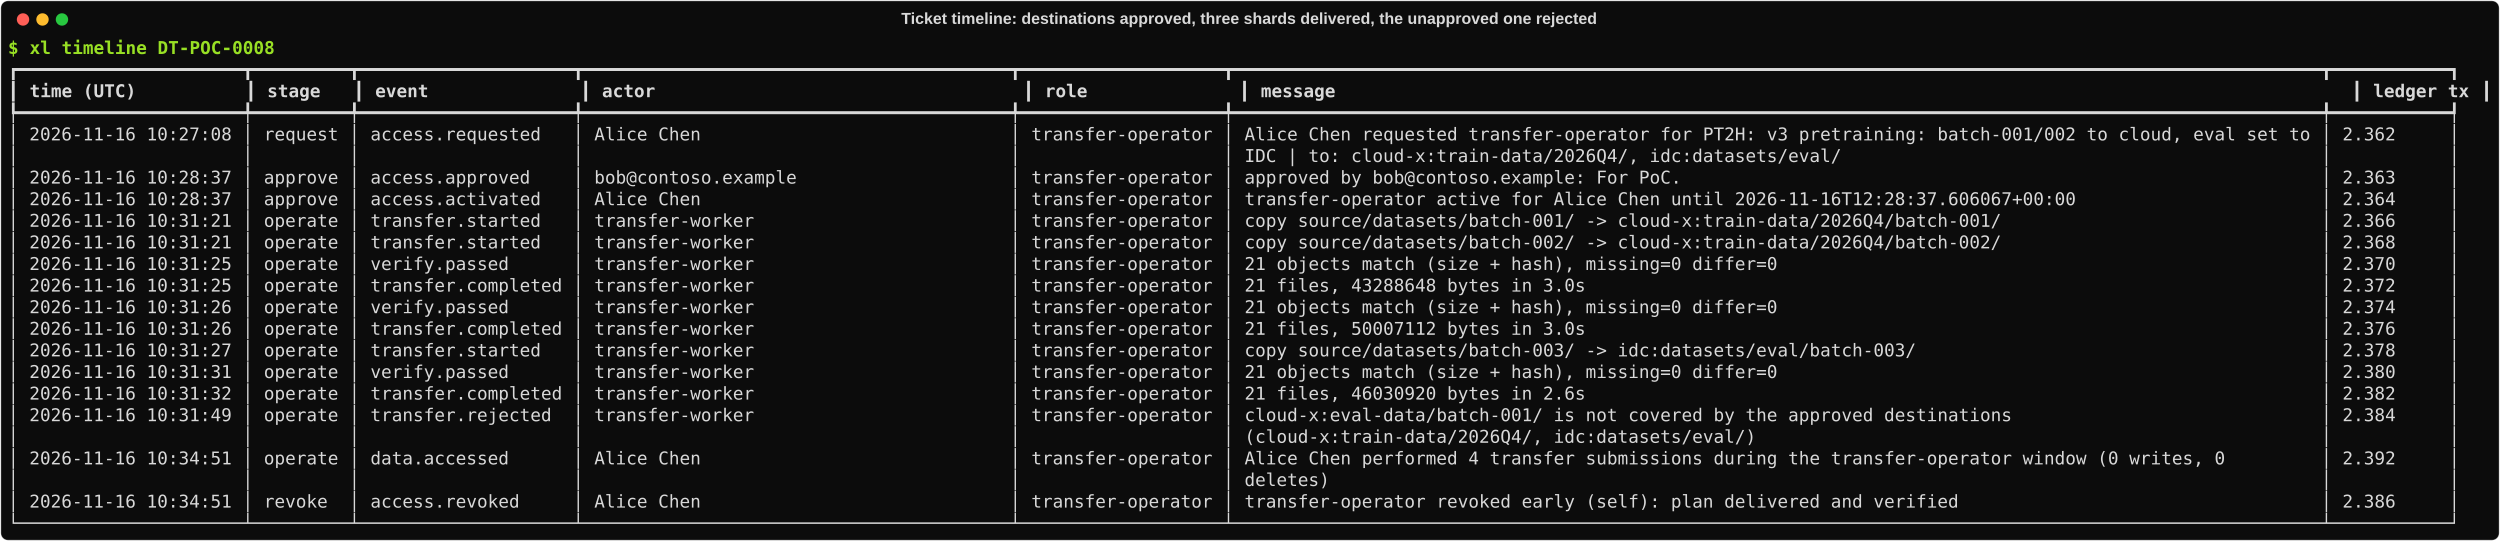
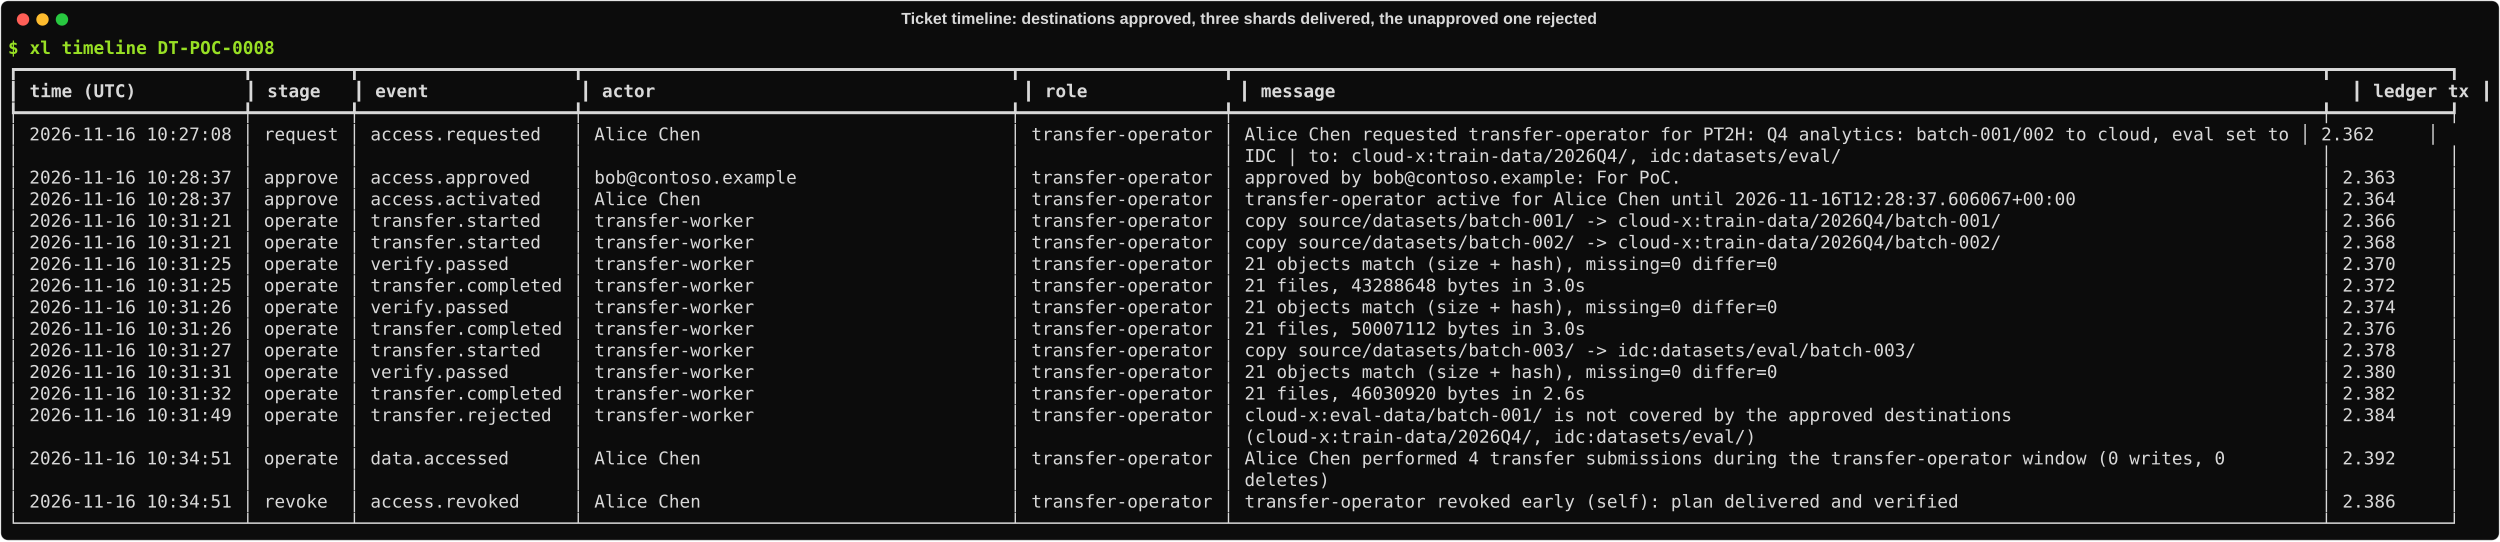
<svg xmlns="http://www.w3.org/2000/svg" class="rich-terminal" viewBox="0 0 2824 611.2">
  <style>

    @font-face {
        font-family: "Fira Code";
        src: local("FiraCode-Regular"),
                url("https://cdnjs.cloudflare.com/ajax/libs/firacode/6.2.0/woff2/FiraCode-Regular.woff2") format("woff2"),
                url("https://cdnjs.cloudflare.com/ajax/libs/firacode/6.2.0/woff/FiraCode-Regular.woff") format("woff");
        font-style: normal;
        font-weight: 400;
    }
    @font-face {
        font-family: "Fira Code";
        src: local("FiraCode-Bold"),
                url("https://cdnjs.cloudflare.com/ajax/libs/firacode/6.2.0/woff2/FiraCode-Bold.woff2") format("woff2"),
                url("https://cdnjs.cloudflare.com/ajax/libs/firacode/6.2.0/woff/FiraCode-Bold.woff") format("woff");
        font-style: bold;
        font-weight: 700;
    }

    .terminal-2677710854-matrix {
        font-family: Fira Code, monospace;
        font-size: 20px;
        line-height: 24.4px;
        font-variant-east-asian: full-width;
    }

    .terminal-2677710854-title {
        font-size: 18px;
        font-weight: bold;
        font-family: arial;
    }

    .terminal-2677710854-r1 { fill: #98e024;font-weight: bold }
.terminal-2677710854-r2 { fill: #d9d9d9 }
.terminal-2677710854-r3 { fill: #d9d9d9;font-weight: bold }
    </style>
  <defs>
    <clipPath id="terminal-2677710854-clip-terminal">
      <rect x="0" y="0" width="2805.0" height="560.2" />
    </clipPath>
    <clipPath id="terminal-2677710854-line-0">
      <rect x="0" y="1.5" width="2806" height="24.65" />
    </clipPath>
    <clipPath id="terminal-2677710854-line-1">
      <rect x="0" y="25.9" width="2806" height="24.65" />
    </clipPath>
    <clipPath id="terminal-2677710854-line-2">
      <rect x="0" y="50.3" width="2806" height="24.65" />
    </clipPath>
    <clipPath id="terminal-2677710854-line-3">
      <rect x="0" y="74.7" width="2806" height="24.65" />
    </clipPath>
    <clipPath id="terminal-2677710854-line-4">
      <rect x="0" y="99.1" width="2806" height="24.65" />
    </clipPath>
    <clipPath id="terminal-2677710854-line-5">
      <rect x="0" y="123.5" width="2806" height="24.65" />
    </clipPath>
    <clipPath id="terminal-2677710854-line-6">
      <rect x="0" y="147.9" width="2806" height="24.65" />
    </clipPath>
    <clipPath id="terminal-2677710854-line-7">
      <rect x="0" y="172.3" width="2806" height="24.65" />
    </clipPath>
    <clipPath id="terminal-2677710854-line-8">
      <rect x="0" y="196.7" width="2806" height="24.65" />
    </clipPath>
    <clipPath id="terminal-2677710854-line-9">
      <rect x="0" y="221.1" width="2806" height="24.65" />
    </clipPath>
    <clipPath id="terminal-2677710854-line-10">
      <rect x="0" y="245.5" width="2806" height="24.65" />
    </clipPath>
    <clipPath id="terminal-2677710854-line-11">
      <rect x="0" y="269.9" width="2806" height="24.65" />
    </clipPath>
    <clipPath id="terminal-2677710854-line-12">
      <rect x="0" y="294.3" width="2806" height="24.65" />
    </clipPath>
    <clipPath id="terminal-2677710854-line-13">
      <rect x="0" y="318.7" width="2806" height="24.65" />
    </clipPath>
    <clipPath id="terminal-2677710854-line-14">
      <rect x="0" y="343.1" width="2806" height="24.65" />
    </clipPath>
    <clipPath id="terminal-2677710854-line-15">
      <rect x="0" y="367.5" width="2806" height="24.65" />
    </clipPath>
    <clipPath id="terminal-2677710854-line-16">
      <rect x="0" y="391.9" width="2806" height="24.65" />
    </clipPath>
    <clipPath id="terminal-2677710854-line-17">
      <rect x="0" y="416.3" width="2806" height="24.65" />
    </clipPath>
    <clipPath id="terminal-2677710854-line-18">
      <rect x="0" y="440.7" width="2806" height="24.65" />
    </clipPath>
    <clipPath id="terminal-2677710854-line-19">
      <rect x="0" y="465.1" width="2806" height="24.65" />
    </clipPath>
    <clipPath id="terminal-2677710854-line-20">
      <rect x="0" y="489.5" width="2806" height="24.65" />
    </clipPath>
    <clipPath id="terminal-2677710854-line-21">
      <rect x="0" y="513.9" width="2806" height="24.65" />
    </clipPath>
  </defs>
  <rect fill="#0c0c0c" stroke="rgba(255,255,255,0.35)" stroke-width="1" x="1" y="1" width="2822" height="609.2" rx="8" />
  <text class="terminal-2677710854-title" fill="#d9d9d9" text-anchor="middle" x="1411" y="27">Ticket timeline: destinations approved, three shards delivered, the unapproved one rejected</text>
  <g transform="translate(26,22)">
    <circle cx="0" cy="0" r="7" fill="#ff5f57" />
    <circle cx="22" cy="0" r="7" fill="#febc2e" />
    <circle cx="44" cy="0" r="7" fill="#28c840" />
  </g>
  <g transform="translate(9, 41)" clip-path="url(#terminal-2677710854-clip-terminal)">
    <g class="terminal-2677710854-matrix">
      <text class="terminal-2677710854-r1" x="0" y="20" textLength="24.4" clip-path="url(#terminal-2677710854-line-0)">$ </text>
      <text class="terminal-2677710854-r1" x="24.4" y="20" textLength="280.6" clip-path="url(#terminal-2677710854-line-0)">xl timeline DT-POC-0008</text>
      <text class="terminal-2677710854-r2" x="2806" y="20" textLength="12.2" clip-path="url(#terminal-2677710854-line-0)">
</text>
      <text class="terminal-2677710854-r2" x="0" y="44.4" textLength="2806" clip-path="url(#terminal-2677710854-line-1)">┏━━━━━━━━━━━━━━━━━━━━━┳━━━━━━━━━┳━━━━━━━━━━━━━━━━━━━━┳━━━━━━━━━━━━━━━━━━━━━━━━━━━━━━━━━━━━━━━━┳━━━━━━━━━━━━━━━━━━━┳━━━━━━━━━━━━━━━━━━━━━━━━━━━━━━━━━━━━━━━━━━━━━━━━━━━━━━━━━━━━━━━━━━━━━━━━━━━━━━━━━━━━━━━━━━━━━━━━━━━━━━┳━━━━━━━━━━━┓</text>
      <text class="terminal-2677710854-r2" x="2806" y="44.4" textLength="12.2" clip-path="url(#terminal-2677710854-line-1)">
</text>
      <text class="terminal-2677710854-r2" x="0" y="68.8" textLength="12.2" clip-path="url(#terminal-2677710854-line-2)">┃</text>
      <text class="terminal-2677710854-r3" x="24.4" y="68.8" textLength="231.8" clip-path="url(#terminal-2677710854-line-2)">time (UTC)         </text>
      <text class="terminal-2677710854-r2" x="268.4" y="68.8" textLength="12.2" clip-path="url(#terminal-2677710854-line-2)">┃</text>
      <text class="terminal-2677710854-r3" x="292.8" y="68.8" textLength="85.4" clip-path="url(#terminal-2677710854-line-2)">stage  </text>
      <text class="terminal-2677710854-r2" x="390.4" y="68.8" textLength="12.2" clip-path="url(#terminal-2677710854-line-2)">┃</text>
      <text class="terminal-2677710854-r3" x="414.8" y="68.8" textLength="219.6" clip-path="url(#terminal-2677710854-line-2)">event             </text>
      <text class="terminal-2677710854-r2" x="646.6" y="68.8" textLength="12.2" clip-path="url(#terminal-2677710854-line-2)">┃</text>
      <text class="terminal-2677710854-r3" x="671" y="68.8" textLength="463.6" clip-path="url(#terminal-2677710854-line-2)">actor                                 </text>
      <text class="terminal-2677710854-r2" x="1146.8" y="68.8" textLength="12.2" clip-path="url(#terminal-2677710854-line-2)">┃</text>
      <text class="terminal-2677710854-r3" x="1171.2" y="68.8" textLength="207.4" clip-path="url(#terminal-2677710854-line-2)">role             </text>
      <text class="terminal-2677710854-r2" x="1390.8" y="68.8" textLength="12.2" clip-path="url(#terminal-2677710854-line-2)">┃</text>
      <text class="terminal-2677710854-r3" x="1415.2" y="68.8" textLength="1220" clip-path="url(#terminal-2677710854-line-2)">message                                                                                             </text>
      <text class="terminal-2677710854-r2" x="2647.4" y="68.8" textLength="12.2" clip-path="url(#terminal-2677710854-line-2)">┃</text>
      <text class="terminal-2677710854-r3" x="2671.8" y="68.8" textLength="109.8" clip-path="url(#terminal-2677710854-line-2)">ledger tx</text>
      <text class="terminal-2677710854-r2" x="2793.8" y="68.8" textLength="12.2" clip-path="url(#terminal-2677710854-line-2)">┃</text>
      <text class="terminal-2677710854-r2" x="2806" y="68.8" textLength="12.2" clip-path="url(#terminal-2677710854-line-2)">
</text>
      <text class="terminal-2677710854-r2" x="0" y="93.2" textLength="2806" clip-path="url(#terminal-2677710854-line-3)">┡━━━━━━━━━━━━━━━━━━━━━╇━━━━━━━━━╇━━━━━━━━━━━━━━━━━━━━╇━━━━━━━━━━━━━━━━━━━━━━━━━━━━━━━━━━━━━━━━╇━━━━━━━━━━━━━━━━━━━╇━━━━━━━━━━━━━━━━━━━━━━━━━━━━━━━━━━━━━━━━━━━━━━━━━━━━━━━━━━━━━━━━━━━━━━━━━━━━━━━━━━━━━━━━━━━━━━━━━━━━━━╇━━━━━━━━━━━┩</text>
      <text class="terminal-2677710854-r2" x="2806" y="93.2" textLength="12.2" clip-path="url(#terminal-2677710854-line-3)">
</text>
-       <text class="terminal-2677710854-r2" x="0" y="117.6" textLength="2806" clip-path="url(#terminal-2677710854-line-4)">│ 2026-11-16 10:27:08 │ request │ access.requested   │ Alice Chen                             │ transfer-operator │ Alice Chen requested transfer-operator for PT2H: v3 pretraining: batch-001/002 to cloud, eval set to │ 2.362     │</text>
+       <text class="terminal-2677710854-r2" x="0" y="117.6" textLength="2806" clip-path="url(#terminal-2677710854-line-4)">│ 2026-11-16 10:27:08 │ request │ access.requested   │ Alice Chen                             │ transfer-operator │ Alice Chen requested transfer-operator for PT2H: Q4 analytics: batch-001/002 to cloud, eval set to │ 2.362     │</text>
      <text class="terminal-2677710854-r2" x="2806" y="117.6" textLength="12.2" clip-path="url(#terminal-2677710854-line-4)">
</text>
      <text class="terminal-2677710854-r2" x="0" y="142" textLength="2806" clip-path="url(#terminal-2677710854-line-5)">│                     │         │                    │                                        │                   │ IDC | to: cloud-x:train-data/2026Q4/, idc:datasets/eval/                                             │           │</text>
      <text class="terminal-2677710854-r2" x="2806" y="142" textLength="12.2" clip-path="url(#terminal-2677710854-line-5)">
</text>
      <text class="terminal-2677710854-r2" x="0" y="166.4" textLength="2806" clip-path="url(#terminal-2677710854-line-6)">│ 2026-11-16 10:28:37 │ approve │ access.approved    │ bob@contoso.example                    │ transfer-operator │ approved by bob@contoso.example: For PoC.                                                            │ 2.363     │</text>
      <text class="terminal-2677710854-r2" x="2806" y="166.4" textLength="12.2" clip-path="url(#terminal-2677710854-line-6)">
</text>
      <text class="terminal-2677710854-r2" x="0" y="190.8" textLength="2806" clip-path="url(#terminal-2677710854-line-7)">│ 2026-11-16 10:28:37 │ approve │ access.activated   │ Alice Chen                             │ transfer-operator │ transfer-operator active for Alice Chen until 2026-11-16T12:28:37.606067+00:00                       │ 2.364     │</text>
      <text class="terminal-2677710854-r2" x="2806" y="190.8" textLength="12.2" clip-path="url(#terminal-2677710854-line-7)">
</text>
      <text class="terminal-2677710854-r2" x="0" y="215.2" textLength="2806" clip-path="url(#terminal-2677710854-line-8)">│ 2026-11-16 10:31:21 │ operate │ transfer.started   │ transfer-worker                        │ transfer-operator │ copy source/datasets/batch-001/ -&gt; cloud-x:train-data/2026Q4/batch-001/                              │ 2.366     │</text>
      <text class="terminal-2677710854-r2" x="2806" y="215.2" textLength="12.2" clip-path="url(#terminal-2677710854-line-8)">
</text>
      <text class="terminal-2677710854-r2" x="0" y="239.6" textLength="2806" clip-path="url(#terminal-2677710854-line-9)">│ 2026-11-16 10:31:21 │ operate │ transfer.started   │ transfer-worker                        │ transfer-operator │ copy source/datasets/batch-002/ -&gt; cloud-x:train-data/2026Q4/batch-002/                              │ 2.368     │</text>
      <text class="terminal-2677710854-r2" x="2806" y="239.6" textLength="12.2" clip-path="url(#terminal-2677710854-line-9)">
</text>
      <text class="terminal-2677710854-r2" x="0" y="264" textLength="2806" clip-path="url(#terminal-2677710854-line-10)">│ 2026-11-16 10:31:25 │ operate │ verify.passed      │ transfer-worker                        │ transfer-operator │ 21 objects match (size + hash), missing=0 differ=0                                                   │ 2.370     │</text>
      <text class="terminal-2677710854-r2" x="2806" y="264" textLength="12.2" clip-path="url(#terminal-2677710854-line-10)">
</text>
      <text class="terminal-2677710854-r2" x="0" y="288.4" textLength="2806" clip-path="url(#terminal-2677710854-line-11)">│ 2026-11-16 10:31:25 │ operate │ transfer.completed │ transfer-worker                        │ transfer-operator │ 21 files, 43288648 bytes in 3.0s                                                                     │ 2.372     │</text>
      <text class="terminal-2677710854-r2" x="2806" y="288.4" textLength="12.2" clip-path="url(#terminal-2677710854-line-11)">
</text>
      <text class="terminal-2677710854-r2" x="0" y="312.8" textLength="2806" clip-path="url(#terminal-2677710854-line-12)">│ 2026-11-16 10:31:26 │ operate │ verify.passed      │ transfer-worker                        │ transfer-operator │ 21 objects match (size + hash), missing=0 differ=0                                                   │ 2.374     │</text>
      <text class="terminal-2677710854-r2" x="2806" y="312.8" textLength="12.2" clip-path="url(#terminal-2677710854-line-12)">
</text>
      <text class="terminal-2677710854-r2" x="0" y="337.2" textLength="2806" clip-path="url(#terminal-2677710854-line-13)">│ 2026-11-16 10:31:26 │ operate │ transfer.completed │ transfer-worker                        │ transfer-operator │ 21 files, 50007112 bytes in 3.0s                                                                     │ 2.376     │</text>
      <text class="terminal-2677710854-r2" x="2806" y="337.2" textLength="12.2" clip-path="url(#terminal-2677710854-line-13)">
</text>
      <text class="terminal-2677710854-r2" x="0" y="361.6" textLength="2806" clip-path="url(#terminal-2677710854-line-14)">│ 2026-11-16 10:31:27 │ operate │ transfer.started   │ transfer-worker                        │ transfer-operator │ copy source/datasets/batch-003/ -&gt; idc:datasets/eval/batch-003/                                      │ 2.378     │</text>
      <text class="terminal-2677710854-r2" x="2806" y="361.6" textLength="12.2" clip-path="url(#terminal-2677710854-line-14)">
</text>
      <text class="terminal-2677710854-r2" x="0" y="386" textLength="2806" clip-path="url(#terminal-2677710854-line-15)">│ 2026-11-16 10:31:31 │ operate │ verify.passed      │ transfer-worker                        │ transfer-operator │ 21 objects match (size + hash), missing=0 differ=0                                                   │ 2.380     │</text>
      <text class="terminal-2677710854-r2" x="2806" y="386" textLength="12.2" clip-path="url(#terminal-2677710854-line-15)">
</text>
      <text class="terminal-2677710854-r2" x="0" y="410.4" textLength="2806" clip-path="url(#terminal-2677710854-line-16)">│ 2026-11-16 10:31:32 │ operate │ transfer.completed │ transfer-worker                        │ transfer-operator │ 21 files, 46030920 bytes in 2.6s                                                                     │ 2.382     │</text>
      <text class="terminal-2677710854-r2" x="2806" y="410.4" textLength="12.2" clip-path="url(#terminal-2677710854-line-16)">
</text>
      <text class="terminal-2677710854-r2" x="0" y="434.8" textLength="2806" clip-path="url(#terminal-2677710854-line-17)">│ 2026-11-16 10:31:49 │ operate │ transfer.rejected  │ transfer-worker                        │ transfer-operator │ cloud-x:eval-data/batch-001/ is not covered by the approved destinations                             │ 2.384     │</text>
      <text class="terminal-2677710854-r2" x="2806" y="434.8" textLength="12.2" clip-path="url(#terminal-2677710854-line-17)">
</text>
      <text class="terminal-2677710854-r2" x="0" y="459.2" textLength="2806" clip-path="url(#terminal-2677710854-line-18)">│                     │         │                    │                                        │                   │ (cloud-x:train-data/2026Q4/, idc:datasets/eval/)                                                     │           │</text>
      <text class="terminal-2677710854-r2" x="2806" y="459.2" textLength="12.2" clip-path="url(#terminal-2677710854-line-18)">
</text>
      <text class="terminal-2677710854-r2" x="0" y="483.6" textLength="2806" clip-path="url(#terminal-2677710854-line-19)">│ 2026-11-16 10:34:51 │ operate │ data.accessed      │ Alice Chen                             │ transfer-operator │ Alice Chen performed 4 transfer submissions during the transfer-operator window (0 writes, 0         │ 2.392     │</text>
      <text class="terminal-2677710854-r2" x="2806" y="483.6" textLength="12.2" clip-path="url(#terminal-2677710854-line-19)">
</text>
      <text class="terminal-2677710854-r2" x="0" y="508" textLength="2806" clip-path="url(#terminal-2677710854-line-20)">│                     │         │                    │                                        │                   │ deletes)                                                                                             │           │</text>
      <text class="terminal-2677710854-r2" x="2806" y="508" textLength="12.2" clip-path="url(#terminal-2677710854-line-20)">
</text>
      <text class="terminal-2677710854-r2" x="0" y="532.4" textLength="2806" clip-path="url(#terminal-2677710854-line-21)">│ 2026-11-16 10:34:51 │ revoke  │ access.revoked     │ Alice Chen                             │ transfer-operator │ transfer-operator revoked early (self): plan delivered and verified                                  │ 2.386     │</text>
      <text class="terminal-2677710854-r2" x="2806" y="532.4" textLength="12.2" clip-path="url(#terminal-2677710854-line-21)">
</text>
      <text class="terminal-2677710854-r2" x="0" y="556.8" textLength="2806" clip-path="url(#terminal-2677710854-line-22)">└─────────────────────┴─────────┴────────────────────┴────────────────────────────────────────┴───────────────────┴──────────────────────────────────────────────────────────────────────────────────────────────────────┴───────────┘</text>
      <text class="terminal-2677710854-r2" x="2806" y="556.8" textLength="12.2" clip-path="url(#terminal-2677710854-line-22)">
</text>
    </g>
  </g>
</svg>
